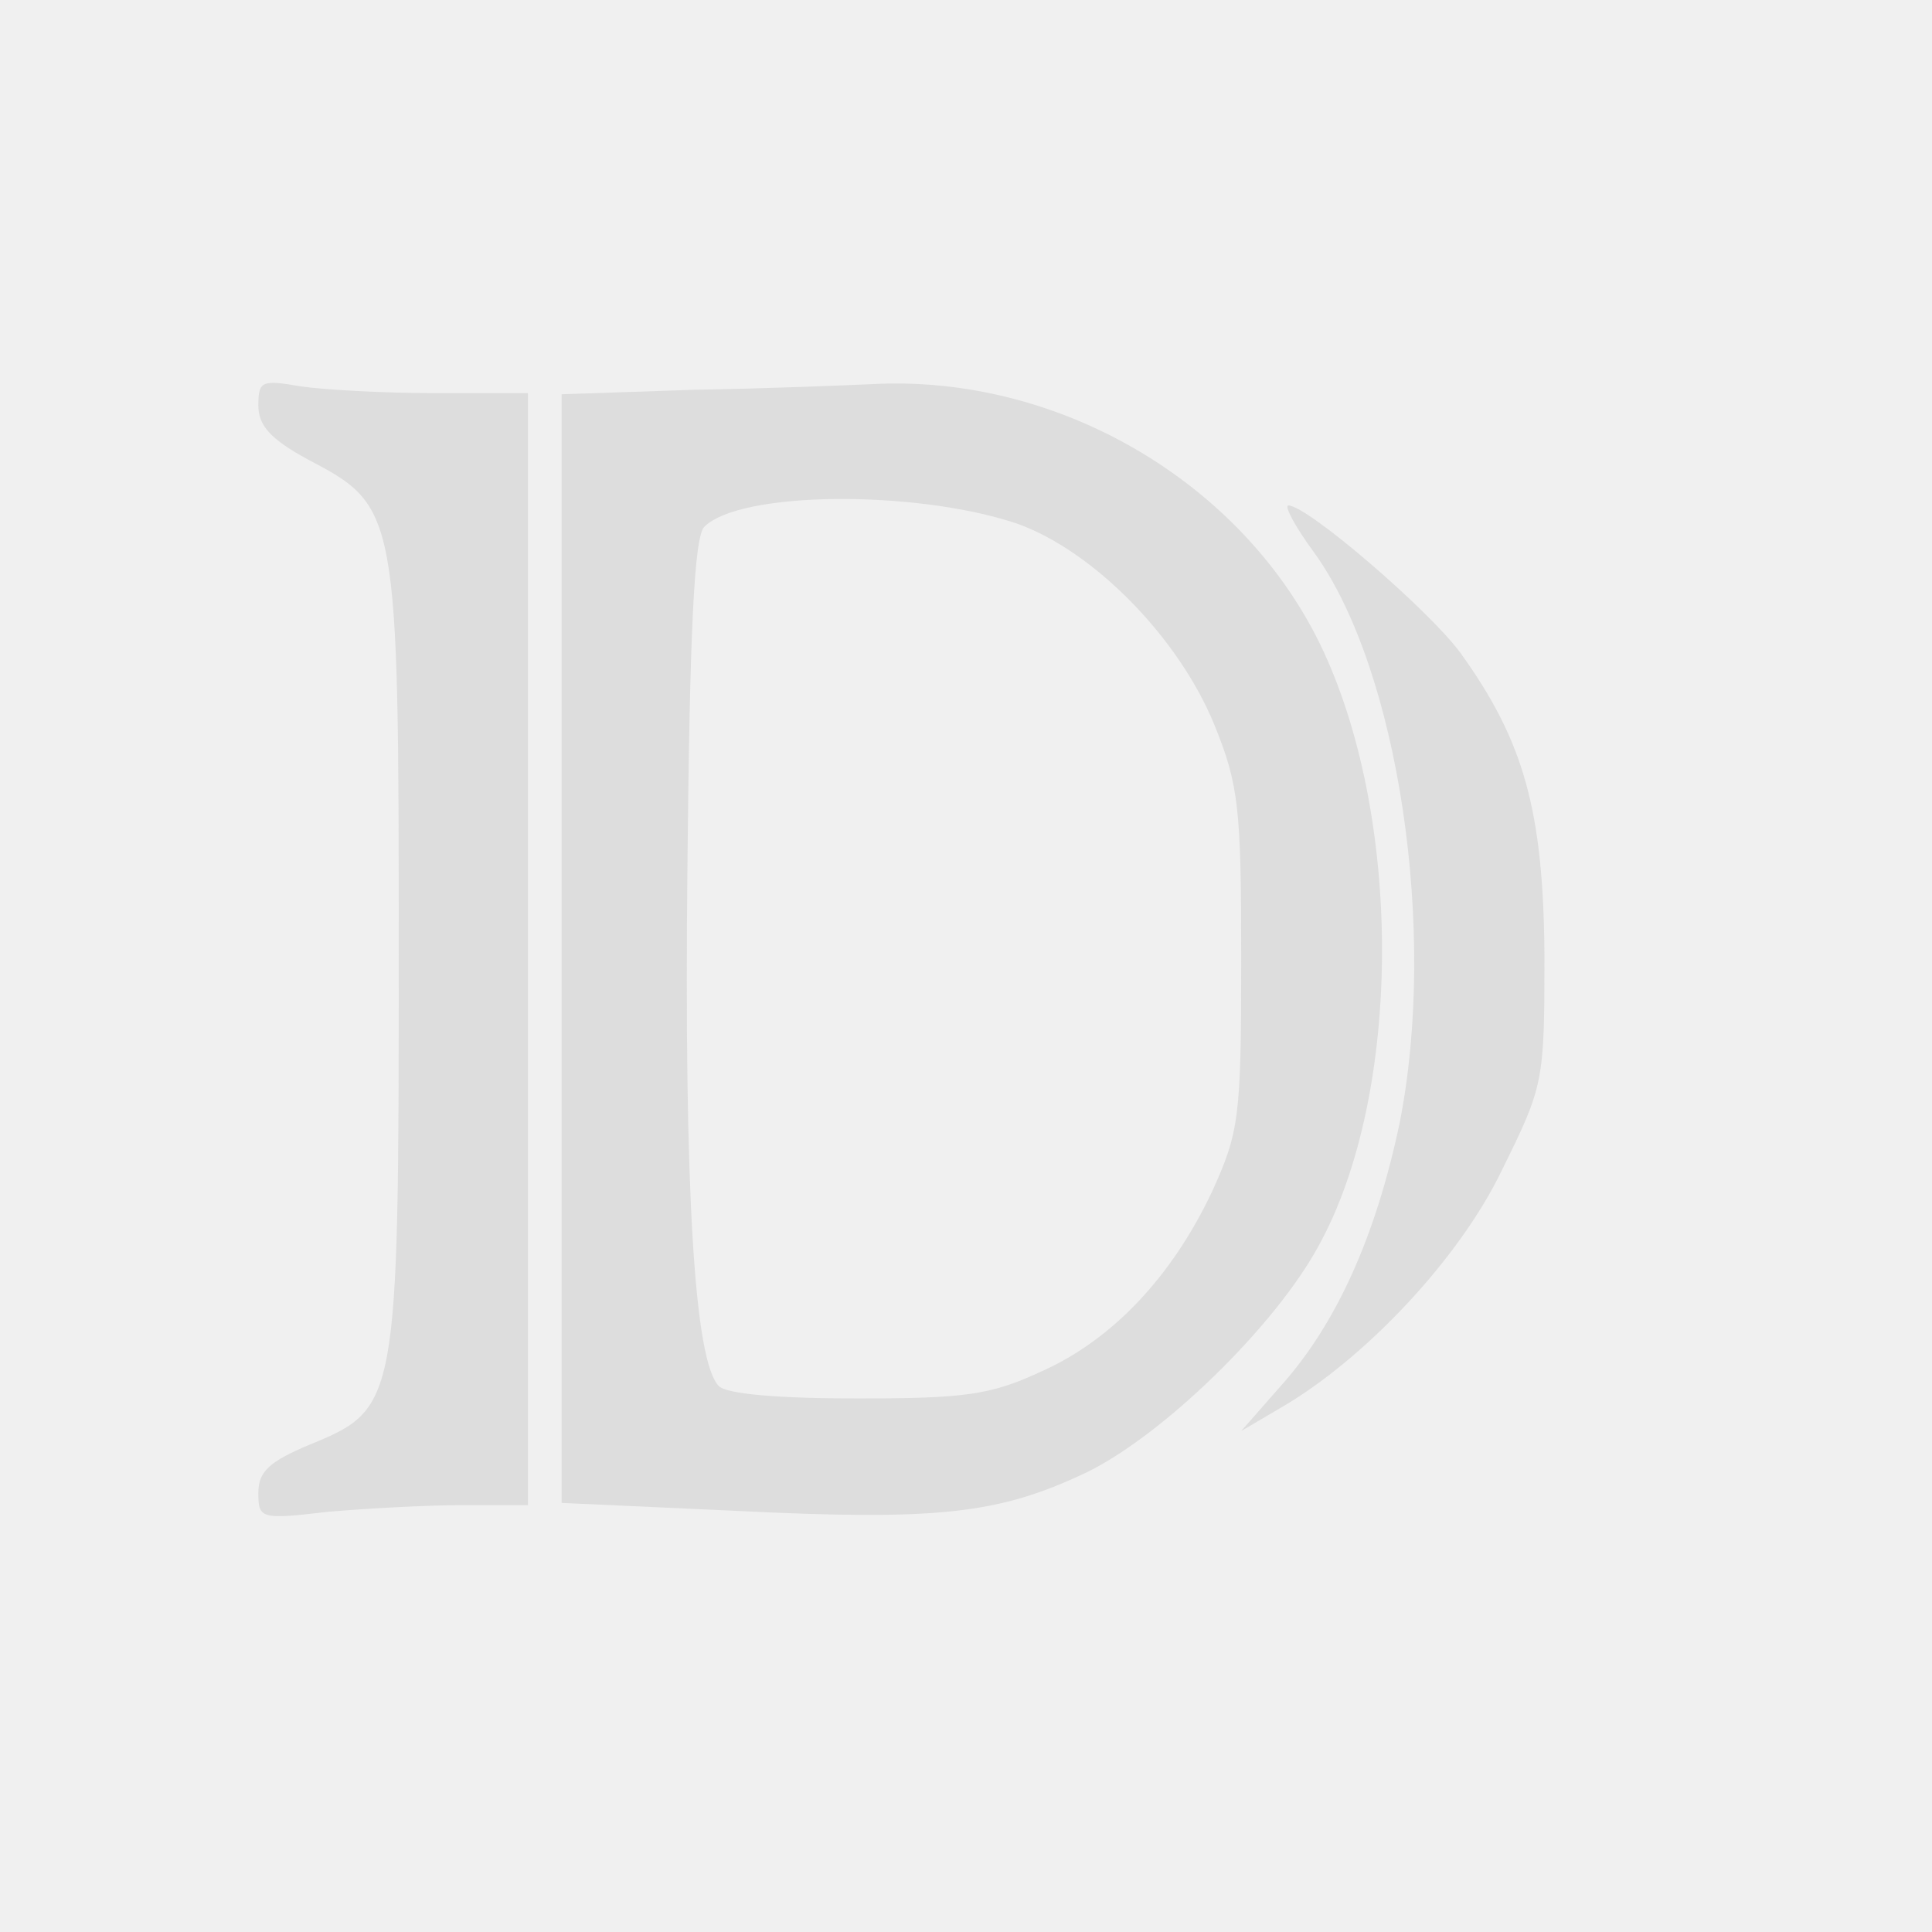
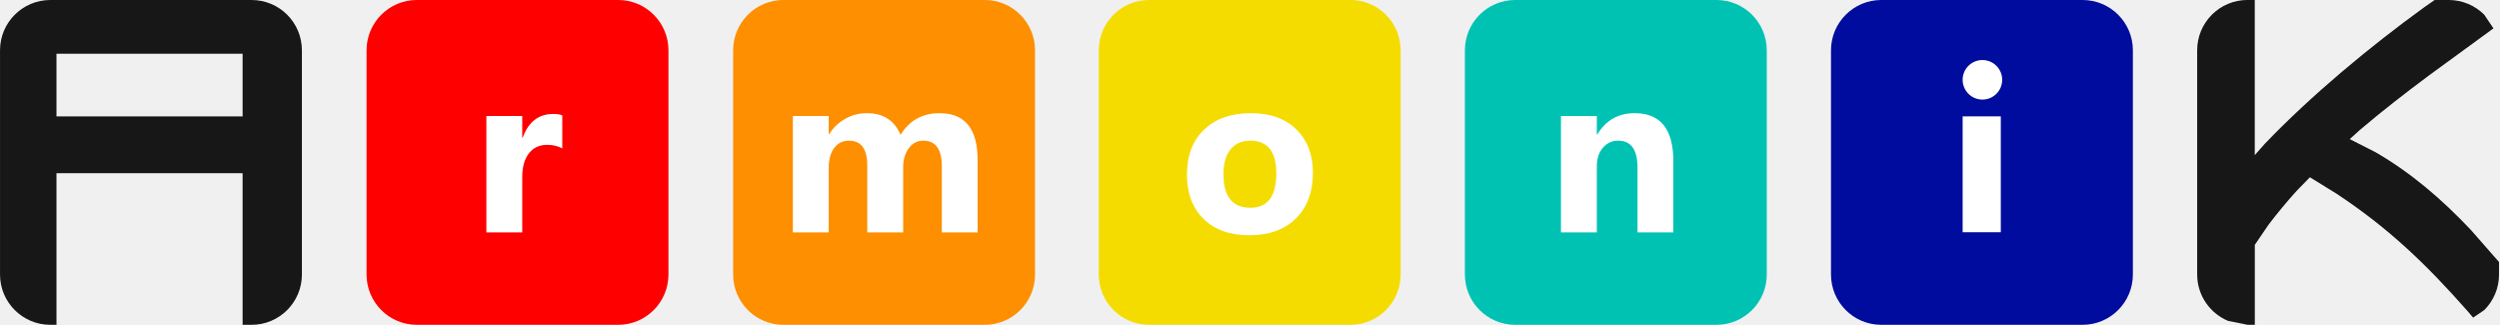
- <svg xmlns="http://www.w3.org/2000/svg" version="1.0" width="38pt" height="38pt" viewBox="0 0 172 172" preserveAspectRatio="xMidYMid meet">
-   <g transform="translate(0,172) scale(0.1,-0.1)" fill="#dddddd" stroke="none">
-     <path d="M230 1359 c0 -18 11 -30 44 -48 80 -42 81 -45 81 -441 0 -400 -1 -404 -79 -436 -36 -15 -46 -24 -46 -43 0 -23 2 -24 61 -17 34 3 88 6 120 6 l59 0 0 495 0 495 -82 0 c-46 0 -100 3 -120 6 -35 6 -38 5 -38 -17z" />
-     <path d="M618 1373 l-118 -4 0 -493 0 -494 154 -7 c181 -9 235 -3 313 34 68 33 168 130 207 202 75 136 75 384 1 536 -71 145 -234 240 -399 231 -23 -1 -94 -4 -158 -5z m287 -119 c68 -24 144 -101 176 -179 22 -54 24 -75 24 -210 0 -141 -2 -153 -26 -206 -36 -76 -89 -132 -152 -160 -45 -21 -68 -24 -164 -24 -71 0 -116 4 -123 11 -22 22 -31 175 -28 463 2 208 6 293 15 302 32 32 188 33 278 3z" />
-     <path d="M1170 1228 c75 -104 110 -337 76 -508 -21 -100 -56 -178 -105 -233 l-36 -41 34 20 c75 43 160 133 198 212 37 75 38 78 38 191 -1 129 -18 191 -75 270 -28 38 -136 131 -153 131 -4 0 6 -19 23 -42z" />
+ <svg xmlns="http://www.w3.org/2000/svg" xmlns:xlink="http://www.w3.org/1999/xlink" width="79.576mm" height="10.339mm" viewBox="0 0 79.576 10.339" version="1.1" id="svg8">
+   <defs id="defs2">
+     <clipPath id="clip0">
+       <rect x="52" y="21" width="2151" height="674" id="rect833" />
+     </clipPath>
+     <g id="g1270">
+       <symbol overflow="visible" id="glyph0-0">
+         <path style="stroke:none" d="m 4.859,0 v -40.984 h 29.031 V 0 Z m 4.344,-4.344 h 20.344 V -36.641 H 9.203 Z m 0,0" id="path1255" />
+       </symbol>
+       <symbol overflow="visible" id="glyph0-1">
+         <path style="stroke:none" d="m 23.484,-21.656 c -1.117,-0.613 -2.418,-0.922 -3.906,-0.922 -2.012,0 -3.586,0.742 -4.719,2.219 -1.137,1.48 -1.703,3.492 -1.703,6.031 V 0 h -9.25 v -30.016 h 9.25 v 5.562 h 0.125 c 1.469,-4.062 4.102,-6.094 7.906,-6.094 0.977,0 1.742,0.121 2.297,0.359 z m 0,0" id="path1258" />
+       </symbol>
+       <symbol overflow="visible" id="glyph0-2">
+         <path style="stroke:none" d="m 51.562,0 h -9.234 v -17.125 c 0,-4.352 -1.605,-6.531 -4.812,-6.531 -1.523,0 -2.762,0.656 -3.719,1.969 -0.961,1.305 -1.438,2.934 -1.438,4.891 V 0 H 23.094 v -17.297 c 0,-4.238 -1.574,-6.359 -4.719,-6.359 -1.586,0 -2.852,0.625 -3.797,1.875 -0.949,1.25 -1.422,2.953 -1.422,5.109 V 0 h -9.25 v -30.016 h 9.25 v 4.688 h 0.125 c 0.957,-1.602 2.301,-2.906 4.031,-3.906 1.727,-1.008 3.617,-1.516 5.672,-1.516 4.238,0 7.141,1.867 8.703,5.594 2.281,-3.727 5.641,-5.594 10.078,-5.594 6.531,0 9.797,4.027 9.797,12.078 z m 0,0" id="path1261" />
+       </symbol>
+       <symbol overflow="visible" id="glyph0-3">
+         <path style="stroke:none" d="m 18.203,0.734 c -5,0 -8.934,-1.398 -11.797,-4.203 -2.867,-2.812 -4.297,-6.617 -4.297,-11.422 0,-4.957 1.484,-8.836 4.453,-11.641 2.969,-2.812 6.984,-4.219 12.047,-4.219 4.988,0 8.898,1.406 11.734,4.219 2.832,2.805 4.25,6.508 4.25,11.109 0,4.992 -1.465,8.934 -4.391,11.828 -2.918,2.887 -6.918,4.328 -12,4.328 z M 18.438,-23.656 c -2.188,0 -3.891,0.758 -5.109,2.266 -1.211,1.5 -1.812,3.625 -1.812,6.375 0,5.773 2.328,8.656 6.984,8.656 4.438,0 6.656,-2.961 6.656,-8.891 0,-5.602 -2.242,-8.406 -6.719,-8.406 z m 0,0" id="path1264" />
+       </symbol>
+       <symbol overflow="visible" id="glyph0-4">
+         <path style="stroke:none" d="M 32.891,0 H 23.656 v -16.672 c 0,-4.656 -1.664,-6.984 -4.984,-6.984 -1.605,0 -2.93,0.617 -3.969,1.844 -1.031,1.23 -1.547,2.793 -1.547,4.688 V 0 h -9.25 v -30.016 h 9.25 v 4.75 h 0.125 c 2.207,-3.656 5.422,-5.484 9.641,-5.484 6.645,0 9.969,4.125 9.969,12.375 z m 0,0" id="path1267" />
+       </symbol>
+     </g>
+   </defs>
+   <g id="layer1" transform="translate(-48.55839,30.58792)" style="display:inline">
+     <path style="opacity:1;fill:#171717;fill-opacity:1;fill-rule:evenodd;stroke:none;stroke-width:0.123" d="m 120.123,-30.588 h 0.234 v 4.938 l 0.321,-0.362 c 1.479,-1.545 3.36,-3.103 5.072,-4.342 l 0.335,-0.234 h 0.447 c 0.442,0 0.843,0.179 1.133,0.469 l 0.293,0.434 -2.052,1.497 c -0.755,0.562 -1.498,1.137 -2.209,1.743 l -0.315,0.285 0.827,0.421 c 1.151,0.666 2.125,1.515 3.021,2.46 l 0.905,1.031 v 0.397 c 0,0.442 -0.179,0.842 -0.469,1.132 l -0.356,0.241 -0.169,-0.199 c -1.287,-1.459 -2.497,-2.636 -4.181,-3.746 l -0.847,-0.523 -0.427,0.438 c -0.312,0.346 -0.612,0.705 -0.895,1.079 l -0.432,0.634 v 2.545 h -0.234 l -0.623,-0.126 c -0.575,-0.243 -0.979,-0.812 -0.979,-1.475 v -7.137 c 0,-0.884 0.717,-1.601 1.602,-1.601 z m 0,0" id="path1276" />
+     <path style="opacity:1;fill:#171717;fill-opacity:1;fill-rule:evenodd;stroke:none;stroke-width:0.123" d="m 50.357,-28.877 v 1.995 h 5.927 v -1.995 z m -0.196,-1.711 h 6.409 c 0.885,0 1.602,0.717 1.602,1.601 v 7.137 c 0,0.884 -0.718,1.601 -1.602,1.601 h -0.286 v -4.825 h -5.927 v 4.825 h -0.196 c -0.885,0 -1.602,-0.717 -1.602,-1.601 v -7.137 c 0,-0.884 0.718,-1.601 1.602,-1.601 z m 0,0" id="path1278" />
+     <path style="opacity:1;fill:#ff0000;fill-opacity:1;fill-rule:evenodd;stroke:none;stroke-width:0.123" d="m 60.231,-28.986 c 0,-0.885 0.717,-1.602 1.602,-1.602 h 6.409 c 0.885,0 1.602,0.717 1.602,1.602 v 7.135 c 0,0.885 -0.717,1.602 -1.602,1.602 h -6.409 c -0.885,0 -1.602,-0.717 -1.602,-1.602 z m 0,0" id="path1280" />
+     <g style="opacity:1;fill:#ffffff;fill-opacity:1" id="g1284" transform="matrix(0.1234423,0,0,0.1234423,29.10899,-44.30496)">
+       <use xlink:href="#glyph0-1" x="279.12" y="171.05" id="use1282" width="100%" height="100%" />
+     </g>
+     <path style="opacity:1;fill:#fd8f00;fill-opacity:1;fill-rule:evenodd;stroke:none;stroke-width:0.123" d="m 71.904,-28.986 c 0,-0.885 0.717,-1.602 1.602,-1.602 h 6.409 c 0.885,0 1.602,0.717 1.602,1.602 v 7.135 c 0,0.885 -0.717,1.602 -1.602,1.602 h -6.409 c -0.885,0 -1.602,-0.717 -1.602,-1.602 z m 0,0" id="path1286" />
+     <g style="opacity:1;fill:#ffffff;fill-opacity:1" id="g1290" transform="matrix(0.1234423,0,0,0.1234423,29.10899,-44.30496)">
+       <use xlink:href="#glyph0-2" x="358.18" y="171.05" id="use1288" width="100%" height="100%" />
+     </g>
+     <path style="opacity:1;fill:#f5dc00;fill-opacity:1;fill-rule:evenodd;stroke:none;stroke-width:0.123" d="m 83.547,-28.986 c 0,-0.885 0.717,-1.602 1.602,-1.602 h 6.409 c 0.885,0 1.602,0.717 1.602,1.602 v 7.135 c 0,0.885 -0.717,1.602 -1.602,1.602 h -6.409 c -0.885,0 -1.602,-0.717 -1.602,-1.602 z m 0,0" id="path1292" />
+     <g style="opacity:1;fill:#ffffff;fill-opacity:1" id="g1296" transform="matrix(0.1234423,0,0,0.1234423,29.10899,-44.30496)">
+       <use xlink:href="#glyph0-3" x="461.64" y="171.05" id="use1294" width="100%" height="100%" />
+     </g>
+     <path style="opacity:1;fill:#00c2b3;fill-opacity:1;fill-rule:evenodd;stroke:none;stroke-width:0.123" d="m 95.205,-28.986 c 0,-0.885 0.717,-1.602 1.602,-1.602 h 6.409 c 0.885,0 1.602,0.717 1.602,1.602 v 7.135 c 0,0.885 -0.717,1.602 -1.602,1.602 h -6.409 c -0.885,0 -1.602,-0.717 -1.602,-1.602 z m 0,0" id="path1298" />
+     <g style="opacity:1;fill:#ffffff;fill-opacity:1" id="g1302" transform="matrix(0.1234423,0,0,0.1234423,29.10899,-44.30496)">
+       <use xlink:href="#glyph0-4" x="556.32" y="171.05" id="use1300" width="100%" height="100%" />
+     </g>
+     <path style="opacity:1;fill:#000c9e;fill-opacity:1;fill-rule:evenodd;stroke:none;stroke-width:0.123" d="m 106.863,-28.986 c 0,-0.885 0.718,-1.602 1.602,-1.602 h 6.409 c 0.885,0 1.602,0.717 1.602,1.602 v 7.135 c 0,0.885 -0.718,1.602 -1.602,1.602 h -6.409 c -0.885,0 -1.602,-0.717 -1.602,-1.602 z m 0,0" id="path1304" />
+     <path style="opacity:1;fill:#ffffff;fill-opacity:1;fill-rule:evenodd;stroke:none;stroke-width:0.123" d="m 111.055,-23.196 h 1.215 v -3.688 h -1.215 z m 0,0" id="path1354" />
+     <path style="opacity:1;fill:#ffffff;fill-opacity:1;fill-rule:evenodd;stroke:none;stroke-width:0.123" d="m 111.055,-28.048 c 0,-0.348 0.282,-0.629 0.63,-0.629 0.348,0 0.629,0.281 0.629,0.629 0,0.348 -0.281,0.63 -0.629,0.63 -0.348,0 -0.63,-0.282 -0.63,-0.63 z m 0,0" id="path1356" />
  </g>
</svg>
